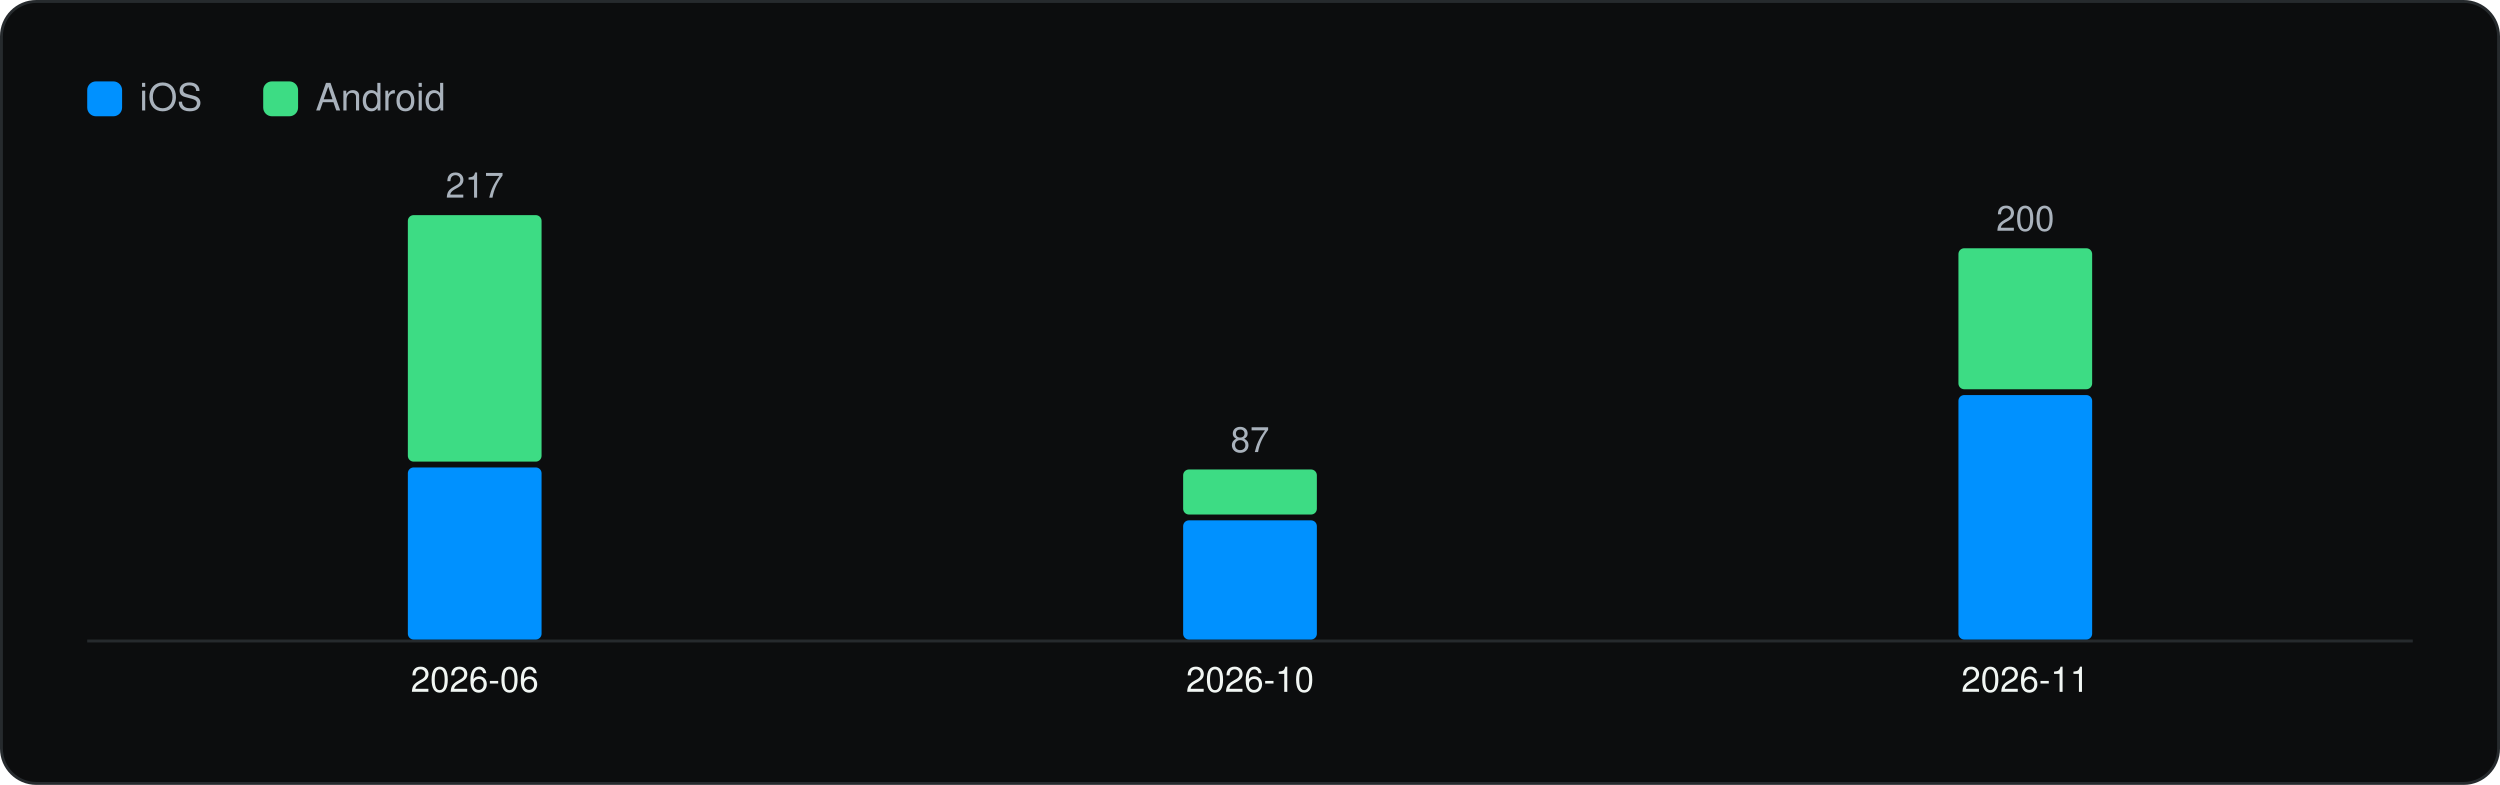
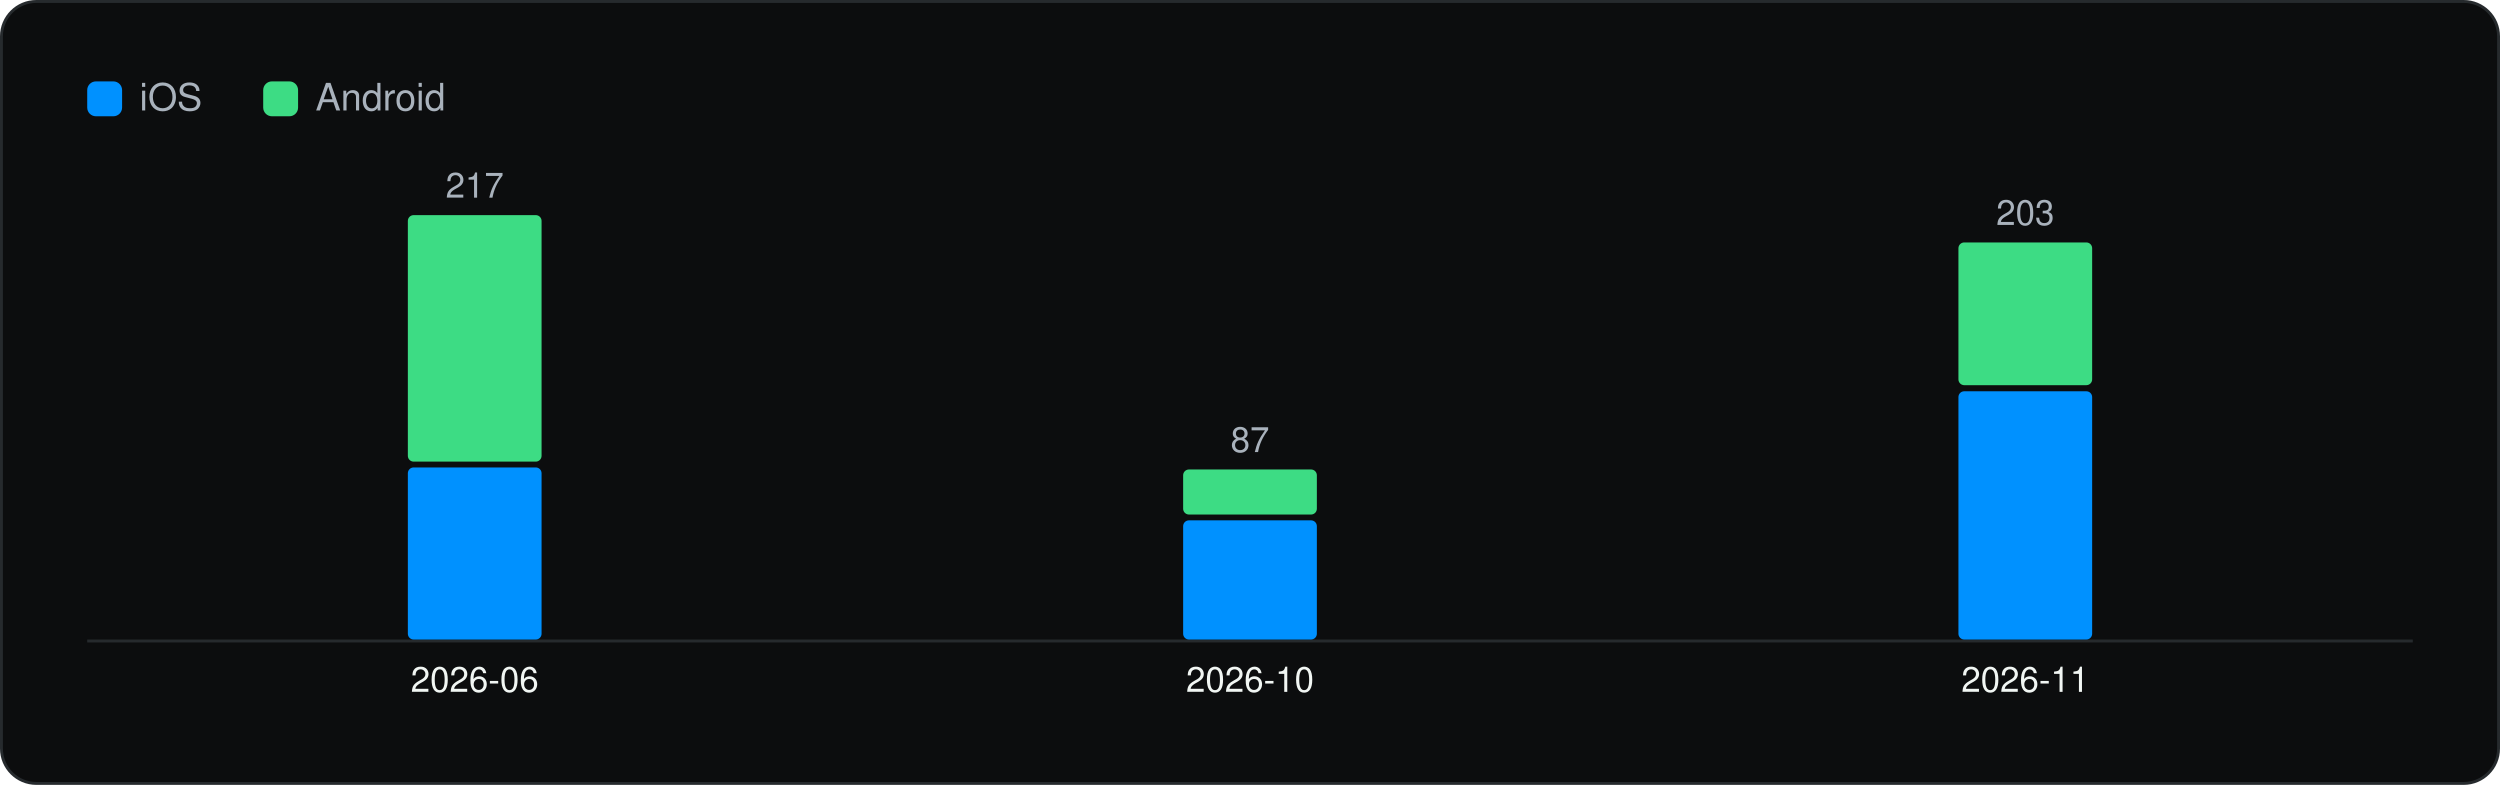
<svg xmlns="http://www.w3.org/2000/svg" viewBox="0 0 860 270" width="860" height="270" role="img" aria-label="Versions captured per month" font-family="Geist, -apple-system, BlinkMacSystemFont, 'Segoe UI', Helvetica, Arial, sans-serif">
  <rect x="0.5" y="0.5" width="859" height="269" rx="12" fill="#0C0D0E" stroke="#262A2D" />
  <g transform="translate(20 20)">
    <rect x="10" y="8" width="12" height="12" rx="3" fill="#0091FF" />
    <text x="28" y="18" font-size="13" fill="#A9B2BC">iOS</text>
    <rect x="70.54" y="8" width="12" height="12" rx="3" fill="#3DDC84" />
    <text x="88.54" y="18" font-size="13" fill="#A9B2BC">Android</text>
    <line x1="10" y1="200.5" x2="810" y2="200.5" stroke="#262A2D" />
    <rect x="120.3" y="140.8" width="46.0" height="59.2" rx="2" fill="#0091FF" />
    <rect x="120.3" y="54.0" width="46.0" height="84.8" rx="2" fill="#3DDC84" />
    <text x="143.3" y="48.0" font-size="12" text-anchor="middle" fill="#A9B2BC">217</text>
    <text x="143.3" y="218.0" font-size="12" text-anchor="middle" fill="#F1F6F3">2026-06</text>
    <rect x="387.0" y="159.0" width="46.0" height="41.0" rx="2" fill="#0091FF" />
    <rect x="387.0" y="141.5" width="46.0" height="15.5" rx="2" fill="#3DDC84" />
    <text x="410.0" y="135.5" font-size="12" text-anchor="middle" fill="#A9B2BC">87</text>
    <text x="410.0" y="218.0" font-size="12" text-anchor="middle" fill="#F1F6F3">2026-10</text>
-     <rect x="653.7" y="115.9" width="46.0" height="84.1" rx="2" fill="#0091FF" />
-     <rect x="653.7" y="65.4" width="46.0" height="48.5" rx="2" fill="#3DDC84" />
-     <text x="676.7" y="59.4" font-size="12" text-anchor="middle" fill="#A9B2BC">200</text>
+     <rect x="653.7" y="114.6" width="46.0" height="85.4" rx="2" fill="#0091FF" />
+     <rect x="653.7" y="63.4" width="46.0" height="49.1" rx="2" fill="#3DDC84" />
+     <text x="676.7" y="57.4" font-size="12" text-anchor="middle" fill="#A9B2BC">203</text>
    <text x="676.7" y="218.0" font-size="12" text-anchor="middle" fill="#F1F6F3">2026-11</text>
  </g>
</svg>
